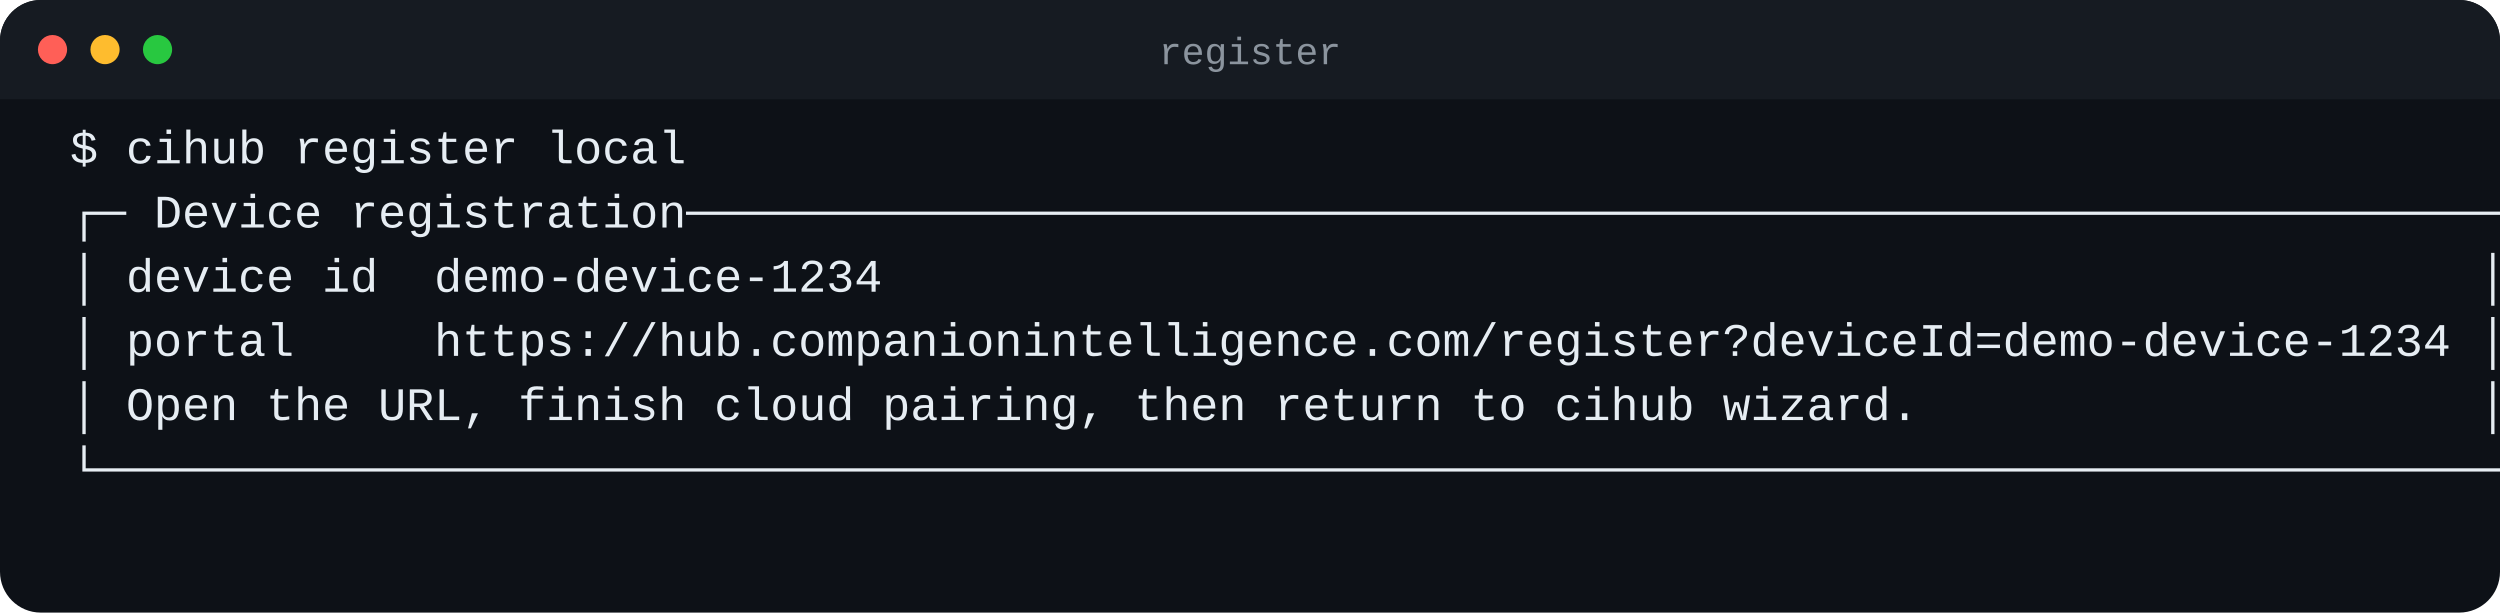
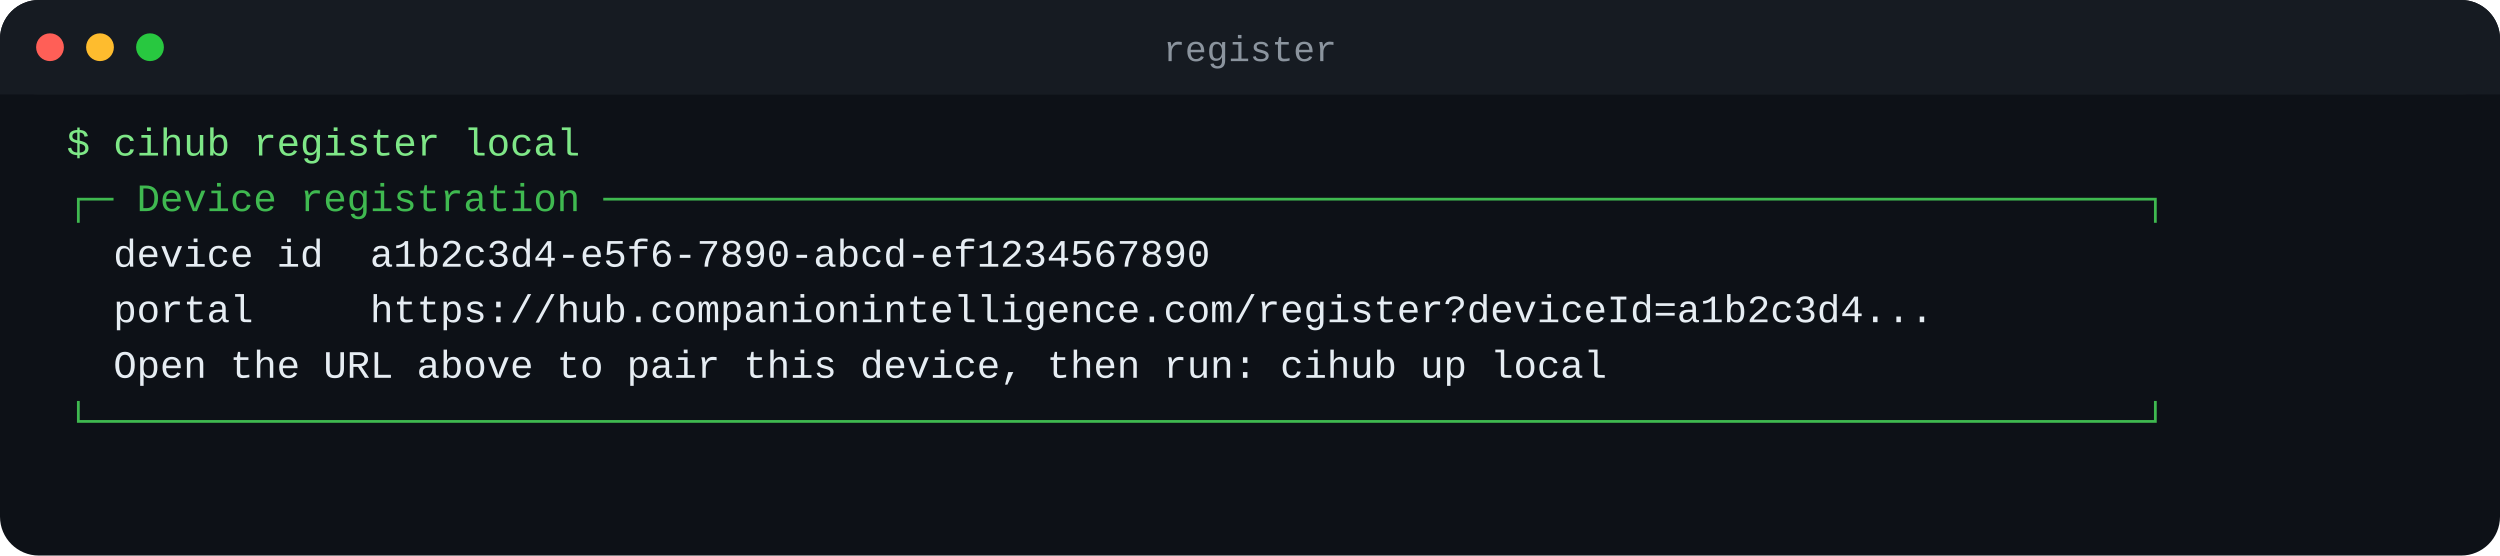
- <svg xmlns="http://www.w3.org/2000/svg" width="857" height="210" viewBox="0 0 857 210" role="img" aria-labelledby="title desc">
-   <rect width="857" height="210" rx="14" fill="#0d1117" />
-   <rect x="0" y="0" width="857" height="34" rx="14" fill="#161b22" />
-   <rect x="0" y="20" width="857" height="14" fill="#161b22" />
+ <svg xmlns="http://www.w3.org/2000/svg" width="900" height="200" viewBox="0 0 900 200" role="img" aria-labelledby="title desc">
+   <rect width="900" height="200" rx="14" fill="#0d1117" />
+   <rect x="0" y="0" width="900" height="34" rx="14" fill="#161b22" />
+   <rect x="0" y="20" width="900" height="14" fill="#161b22" />
  <circle cx="18" cy="17" r="5" fill="#ff5f57" />
  <circle cx="36" cy="17" r="5" fill="#febc2e" />
  <circle cx="54" cy="17" r="5" fill="#28c840" />
-   <text x="428.5" y="22" text-anchor="middle" fill="#8b949e" font-size="13" font-family="ui-monospace, SFMono-Regular, Menlo, Monaco, Consolas, Liberation Mono, monospace">register</text>
-   <g font-family="ui-monospace, SFMono-Regular, Menlo, Monaco, Consolas, Liberation Mono, monospace" font-size="16" xml:space="preserve">
-     <text x="24" y="56" fill="#e6edf3">$ cihub register local</text>
-     <text x="24" y="78" fill="#e6edf3">┌─ Device registration─────────────────────────────────────────────────────────────────┐</text>
-     <text x="24" y="100" fill="#e6edf3">│ device id  demo-device-1234                                                         │</text>
-     <text x="24" y="122" fill="#e6edf3">│ portal     https://hub.companionintelligence.com/register?deviceId=demo-device-1234 │</text>
-     <text x="24" y="144" fill="#e6edf3">│ Open the URL, finish cloud pairing, then return to cihub wizard.                    │</text>
-     <text x="24" y="166" fill="#e6edf3">└──────────────────────────────────────────────────────────────────────────────────────┘</text>
+   <text x="450" y="22" text-anchor="middle" fill="#8b949e" font-size="13" font-family="ui-monospace, SFMono-Regular, Menlo, Monaco, Consolas, Liberation Mono, monospace">register</text>
+   <g font-family="ui-monospace, SFMono-Regular, Menlo, Monaco, Consolas, Liberation Mono, monospace" font-size="14" xml:space="preserve">
+     <text x="24" y="56" fill="#7ee787">$ cihub register local</text>
+     <text x="24" y="76" fill="#3fb950">┌─ Device registration ──────────────────────────────────────────────────────────────────┐</text>
+     <text x="24" y="96" fill="#e6edf3">  device id  a1b2c3d4-e5f6-7890-abcd-ef1234567890</text>
+     <text x="24" y="116" fill="#e6edf3">  portal     https://hub.companionintelligence.com/register?deviceId=a1b2c3d4...</text>
+     <text x="24" y="136" fill="#e6edf3">  Open the URL above to pair this device, then run: cihub up local</text>
+     <text x="24" y="156" fill="#3fb950">└────────────────────────────────────────────────────────────────────────────────────────┘</text>
  </g>
</svg>
